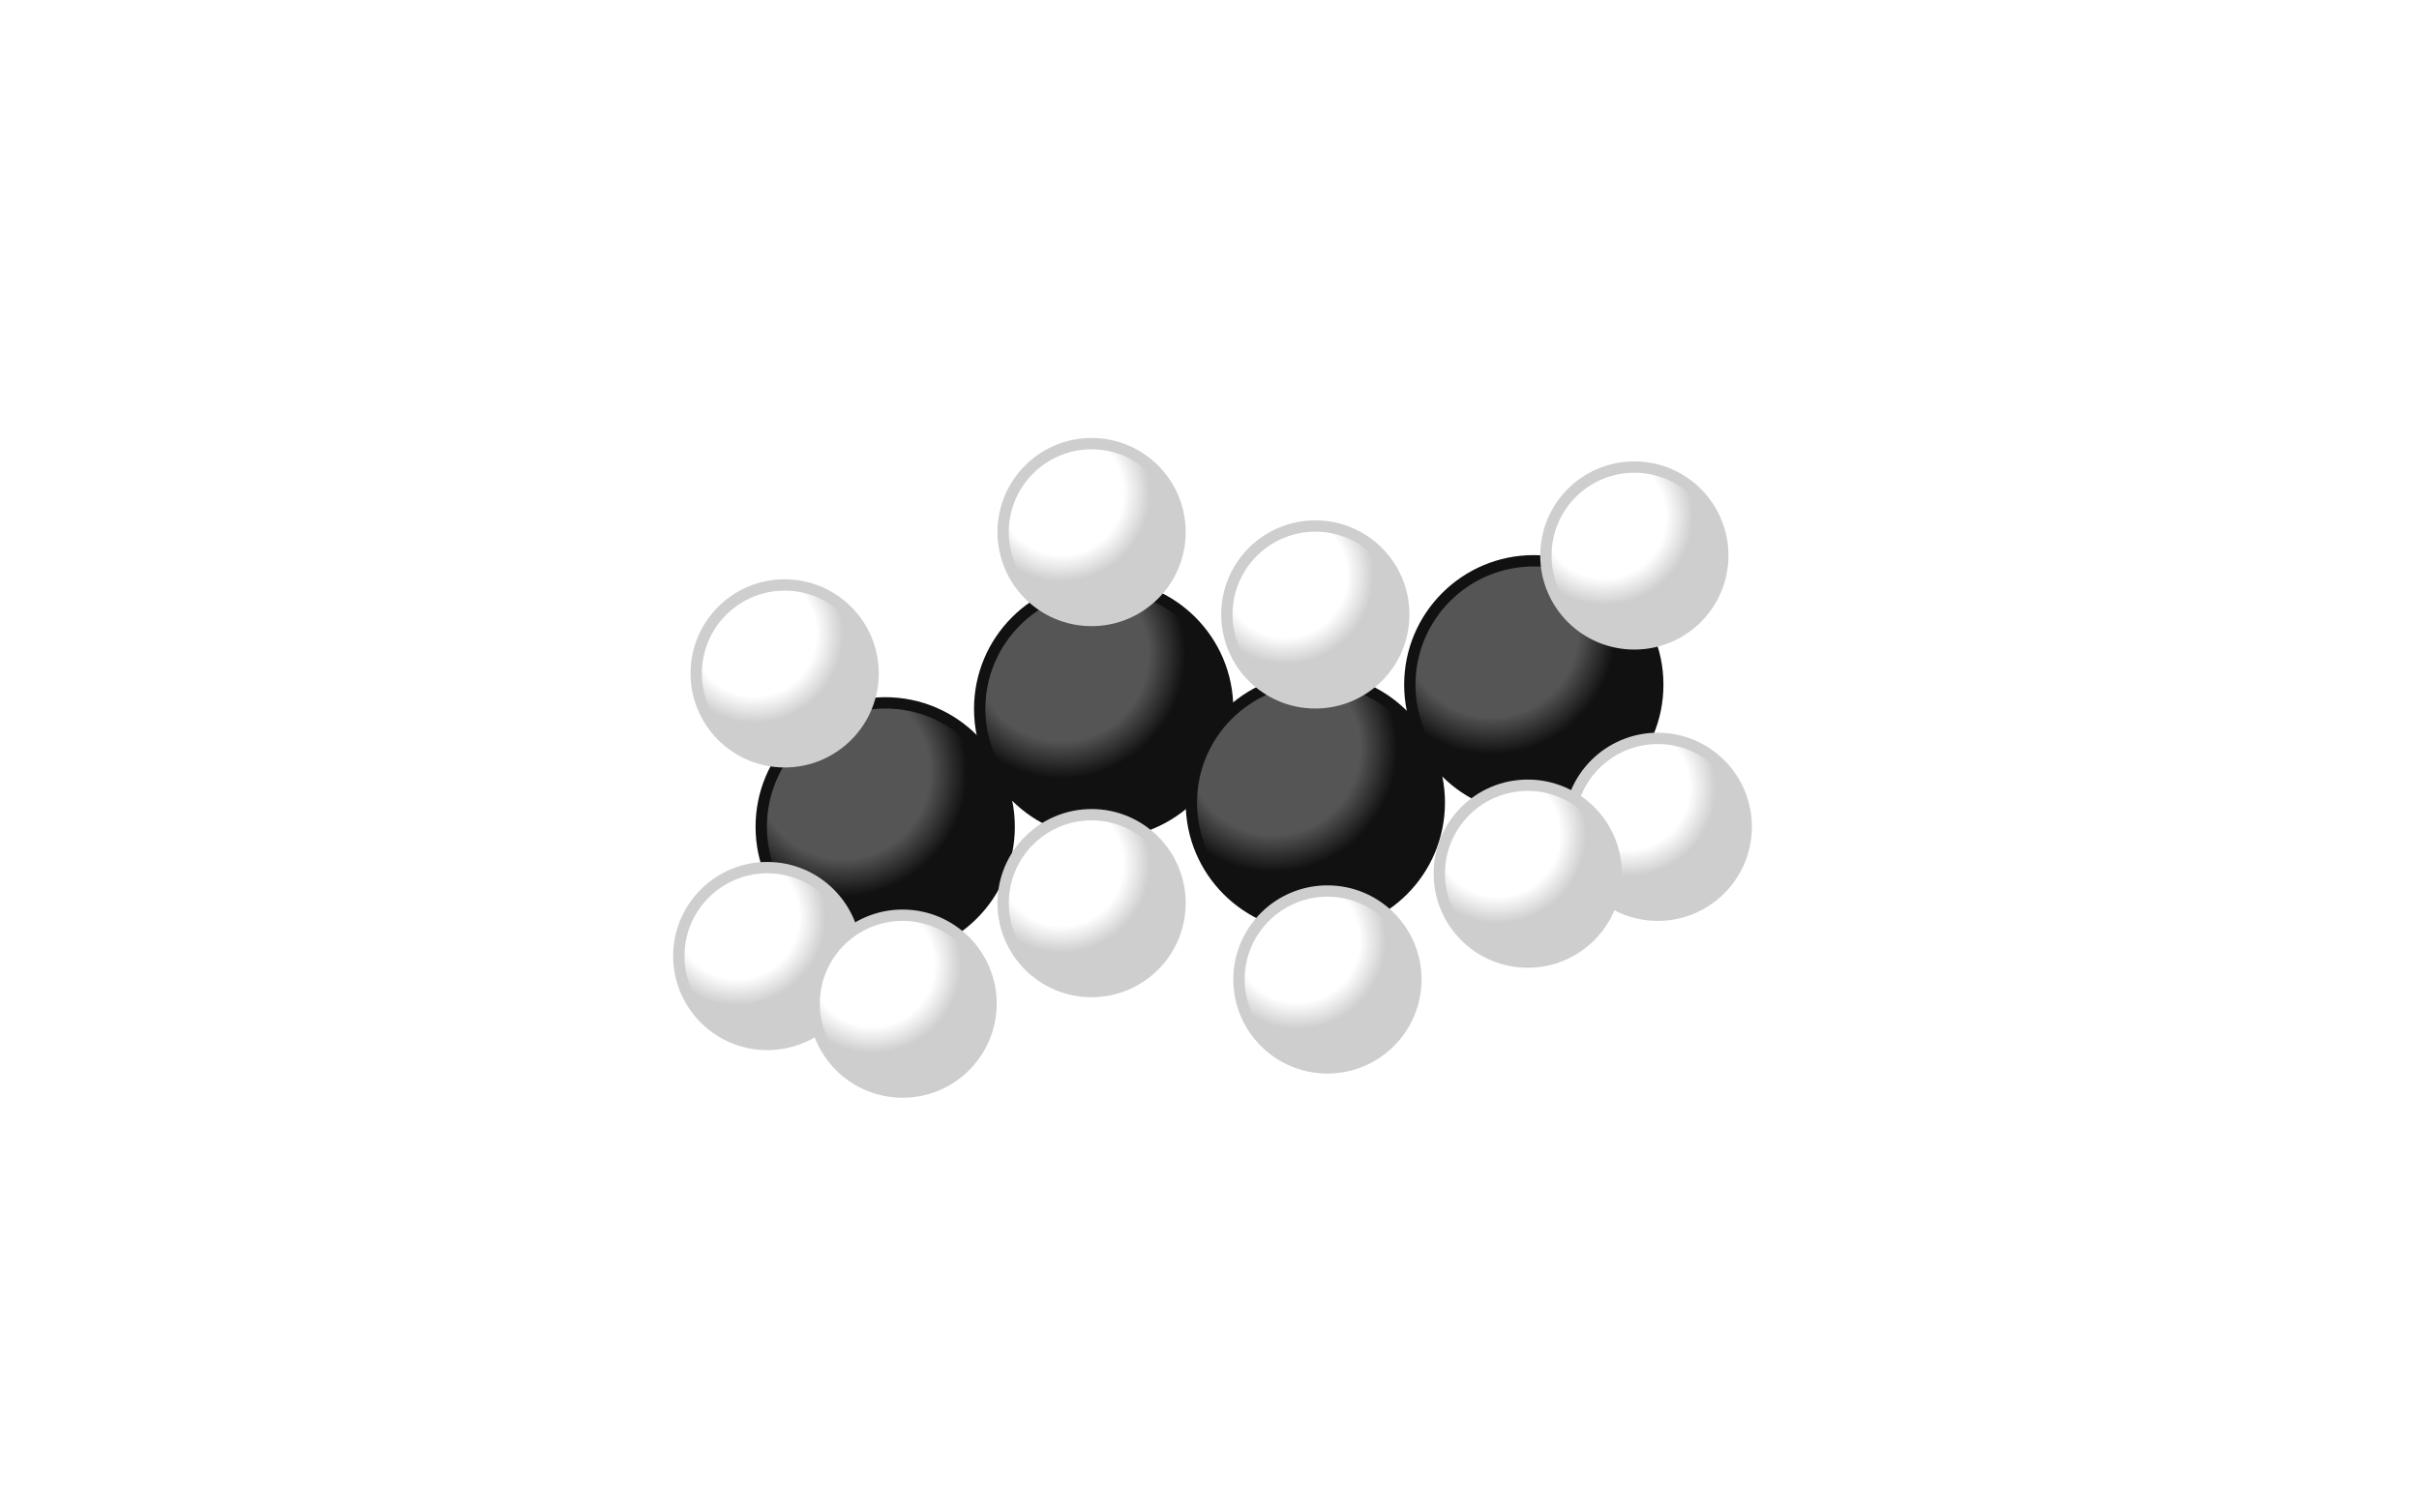
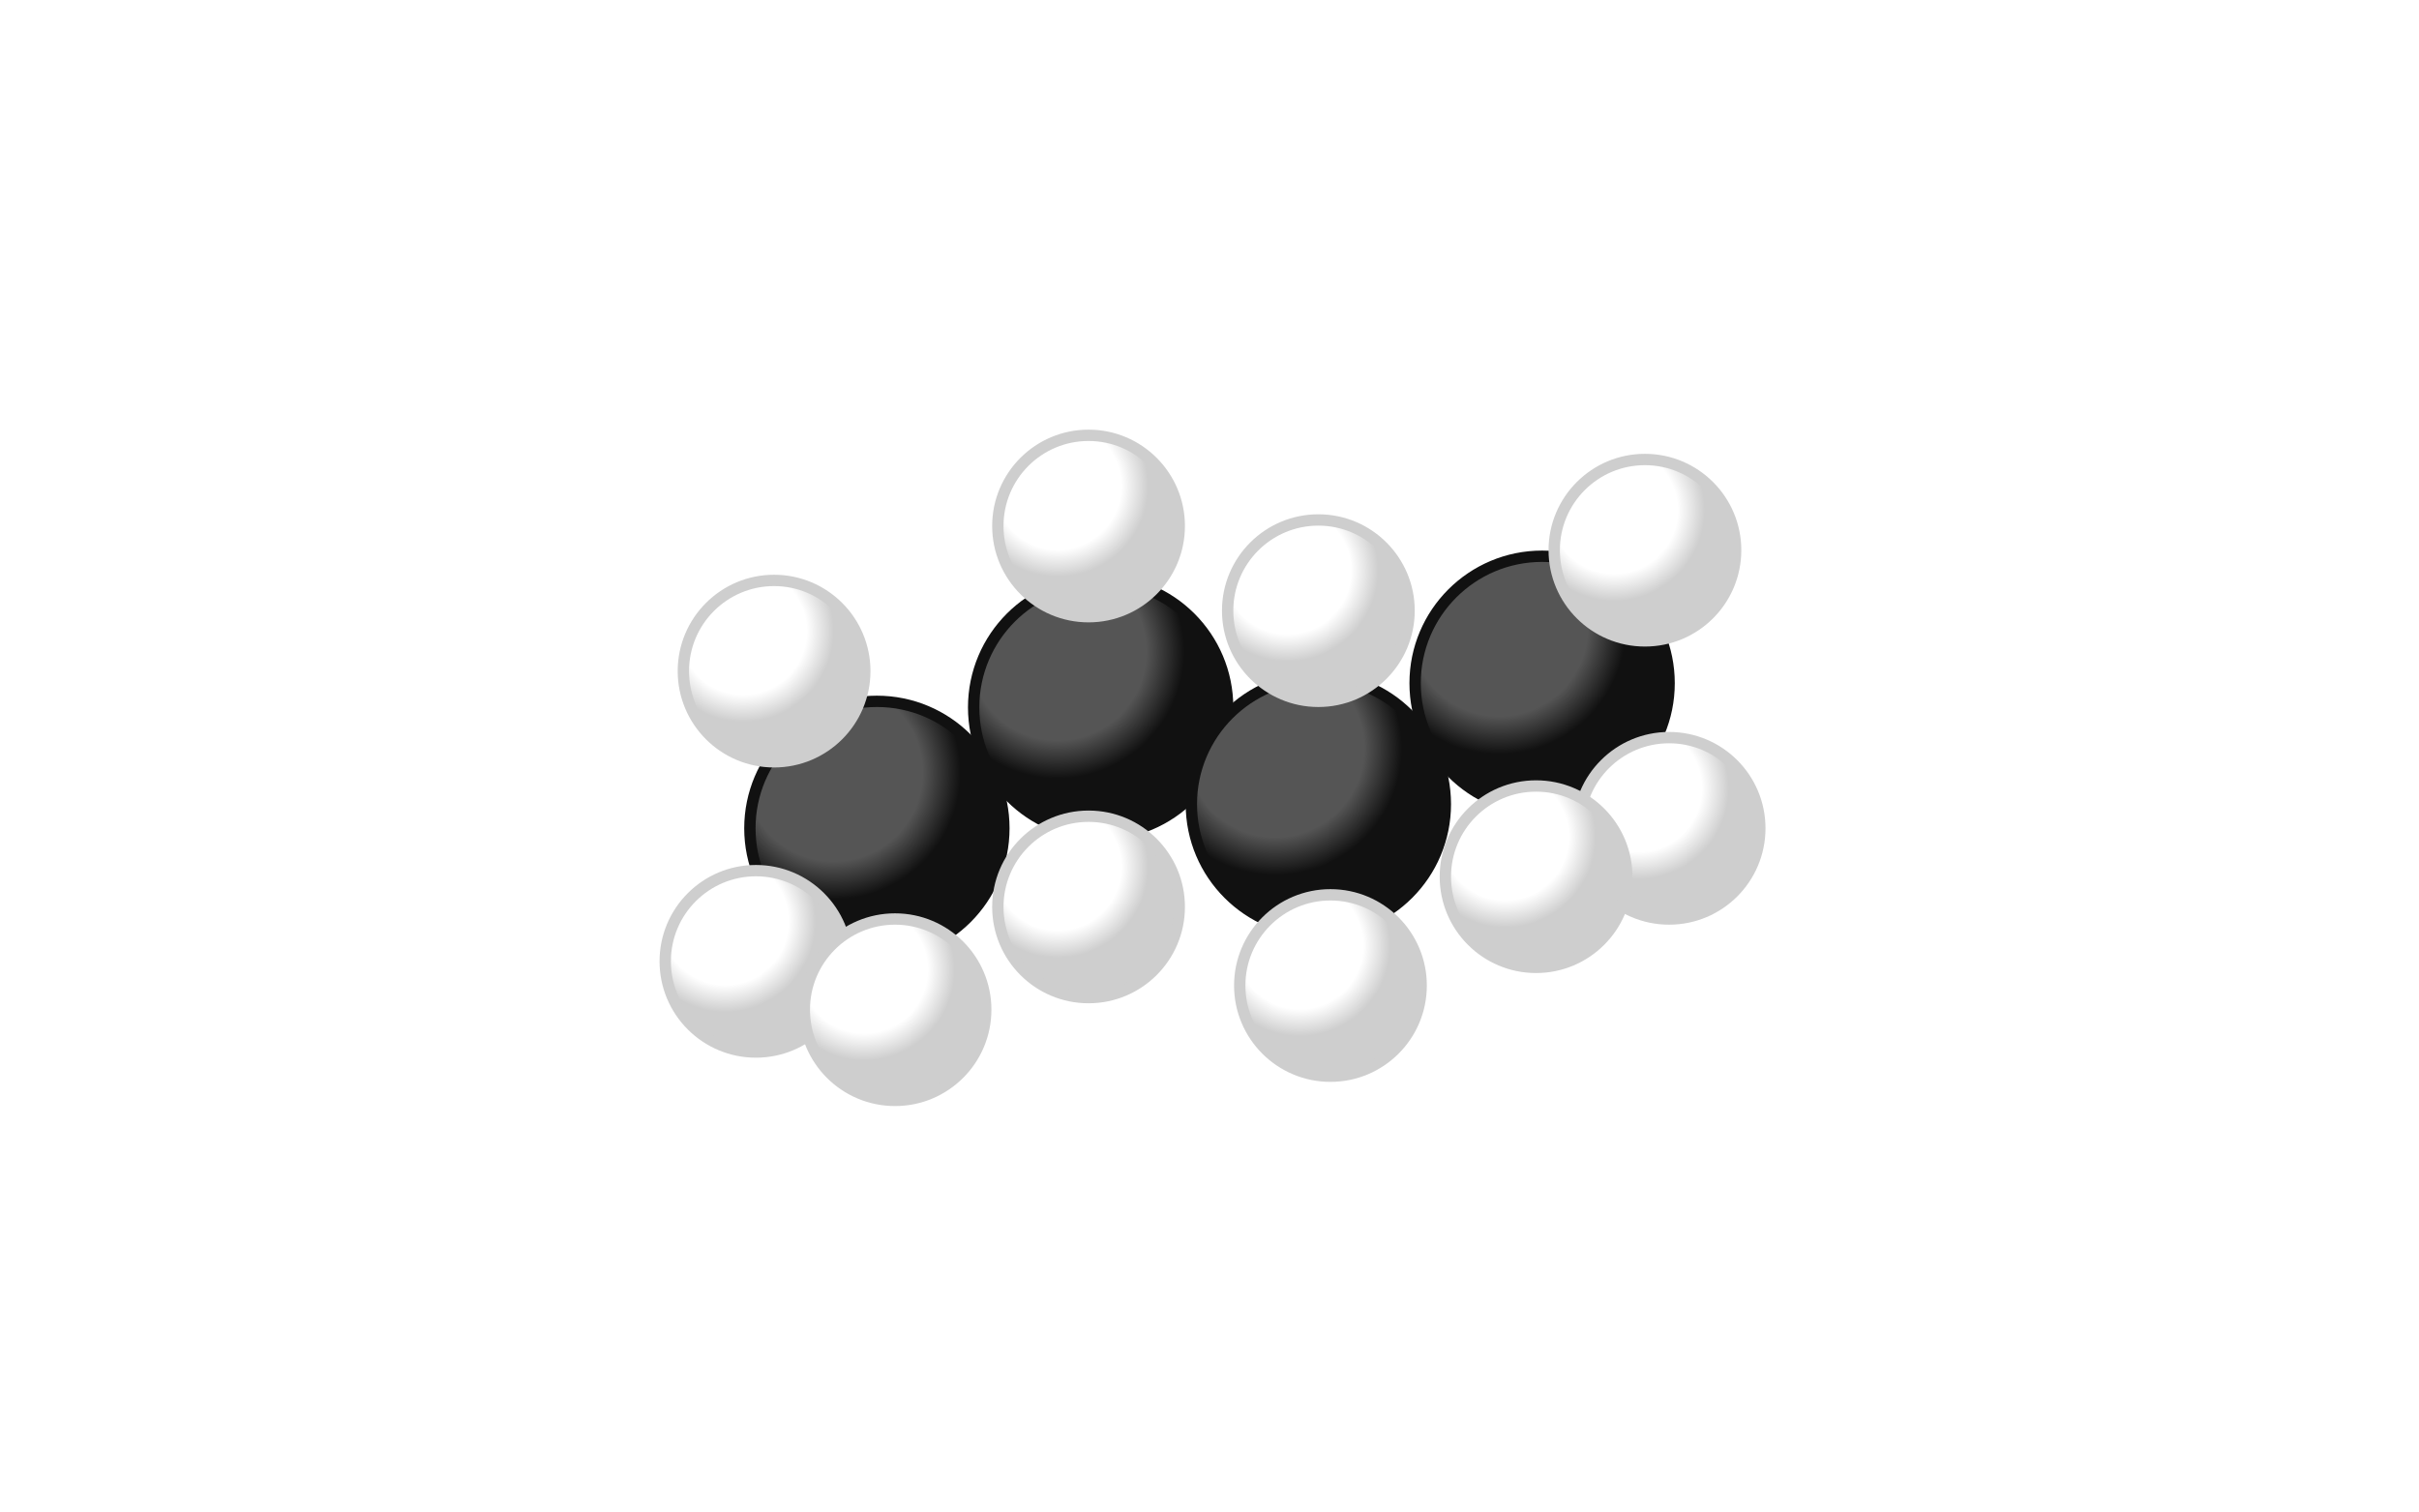
<svg xmlns="http://www.w3.org/2000/svg" width="320" height="200" viewBox="0 0 320 200">
  <defs>
    <radialGradient id="gH" cx="33%" cy="28%">
      <stop offset="0%" stop-color="#ffffff" />
      <stop offset="70%" stop-color="#ffffff" />
      <stop offset="100%" stop-color="#cecece" />
    </radialGradient>
    <radialGradient id="gC" cx="33%" cy="28%">
      <stop offset="0%" stop-color="#555555" />
      <stop offset="70%" stop-color="#555555" />
      <stop offset="100%" stop-color="#111111" />
    </radialGradient>
    <radialGradient id="gO" cx="33%" cy="28%">
      <stop offset="0%" stop-color="#ff655f" />
      <stop offset="70%" stop-color="#ff655f" />
      <stop offset="100%" stop-color="#a91310" />
    </radialGradient>
    <radialGradient id="gN" cx="33%" cy="28%">
      <stop offset="0%" stop-color="#668fea" />
      <stop offset="70%" stop-color="#668fea" />
      <stop offset="100%" stop-color="#173b8f" />
    </radialGradient>
    <radialGradient id="gS" cx="33%" cy="28%">
      <stop offset="0%" stop-color="#ffe25b" />
      <stop offset="70%" stop-color="#ffe25b" />
      <stop offset="100%" stop-color="#c49a00" />
    </radialGradient>
    <radialGradient id="gCl" cx="33%" cy="28%">
      <stop offset="0%" stop-color="#68d86c" />
      <stop offset="70%" stop-color="#68d86c" />
      <stop offset="100%" stop-color="#178a28" />
    </radialGradient>
  </defs>
-   <line x1="117.1" y1="109.4" x2="146.0" y2="93.8" stroke="#b8b8b8" stroke-width="4.7" stroke-linecap="round" />
-   <line x1="146.0" y1="93.8" x2="174.0" y2="106.2" stroke="#b8b8b8" stroke-width="4.7" stroke-linecap="round" />
-   <line x1="174.0" y1="106.2" x2="202.9" y2="90.6" stroke="#b8b8b8" stroke-width="4.7" stroke-linecap="round" />
-   <line x1="117.1" y1="109.4" x2="103.8" y2="89.1" stroke="#b8b8b8" stroke-width="3.5" stroke-linecap="round" />
-   <line x1="117.1" y1="109.4" x2="101.5" y2="126.5" stroke="#b8b8b8" stroke-width="3.5" stroke-linecap="round" />
-   <line x1="117.1" y1="109.4" x2="119.4" y2="132.8" stroke="#b8b8b8" stroke-width="3.5" stroke-linecap="round" />
-   <line x1="146.0" y1="93.8" x2="144.4" y2="70.4" stroke="#b8b8b8" stroke-width="3.5" stroke-linecap="round" />
-   <line x1="146.0" y1="93.8" x2="144.4" y2="119.5" stroke="#b8b8b8" stroke-width="3.5" stroke-linecap="round" />
-   <line x1="174.0" y1="106.2" x2="174.0" y2="81.3" stroke="#b8b8b8" stroke-width="3.5" stroke-linecap="round" />
-   <line x1="174.0" y1="106.2" x2="175.6" y2="129.6" stroke="#b8b8b8" stroke-width="3.5" stroke-linecap="round" />
-   <line x1="202.9" y1="90.6" x2="216.2" y2="73.5" stroke="#b8b8b8" stroke-width="3.5" stroke-linecap="round" />
-   <line x1="202.9" y1="90.6" x2="219.3" y2="109.4" stroke="#b8b8b8" stroke-width="3.5" stroke-linecap="round" />
-   <line x1="202.9" y1="90.6" x2="202.1" y2="115.6" stroke="#b8b8b8" stroke-width="3.5" stroke-linecap="round" />
-   <circle cx="117.1" cy="109.4" r="16.4" fill="url(#gC)" stroke="#111111" stroke-width="1.5" />
-   <circle cx="146.0" cy="93.8" r="16.4" fill="url(#gC)" stroke="#111111" stroke-width="1.5" />
-   <circle cx="174.0" cy="106.2" r="16.4" fill="url(#gC)" stroke="#111111" stroke-width="1.5" />
-   <circle cx="202.9" cy="90.6" r="16.4" fill="url(#gC)" stroke="#111111" stroke-width="1.5" />
-   <circle cx="103.8" cy="89.1" r="11.7" fill="url(#gH)" stroke="#cecece" stroke-width="1.5" />
-   <circle cx="101.5" cy="126.5" r="11.7" fill="url(#gH)" stroke="#cecece" stroke-width="1.5" />
-   <circle cx="119.4" cy="132.8" r="11.7" fill="url(#gH)" stroke="#cecece" stroke-width="1.5" />
-   <circle cx="144.4" cy="70.4" r="11.7" fill="url(#gH)" stroke="#cecece" stroke-width="1.5" />
-   <circle cx="144.4" cy="119.5" r="11.7" fill="url(#gH)" stroke="#cecece" stroke-width="1.5" />
-   <circle cx="174.0" cy="81.3" r="11.7" fill="url(#gH)" stroke="#cecece" stroke-width="1.5" />
-   <circle cx="175.6" cy="129.6" r="11.7" fill="url(#gH)" stroke="#cecece" stroke-width="1.5" />
-   <circle cx="216.2" cy="73.5" r="11.7" fill="url(#gH)" stroke="#cecece" stroke-width="1.5" />
-   <circle cx="219.3" cy="109.4" r="11.7" fill="url(#gH)" stroke="#cecece" stroke-width="1.5" />
-   <circle cx="202.1" cy="115.6" r="11.7" fill="url(#gH)" stroke="#cecece" stroke-width="1.5" />
+   <line x1="116.0" y1="109.6" x2="145.6" y2="93.6" stroke="#b8b8b8" stroke-width="4.8" stroke-linecap="round" />
+   <line x1="145.6" y1="93.6" x2="174.4" y2="106.4" stroke="#b8b8b8" stroke-width="4.8" stroke-linecap="round" />
+   <line x1="174.4" y1="106.4" x2="204.0" y2="90.4" stroke="#b8b8b8" stroke-width="4.8" stroke-linecap="round" />
+   <line x1="116.0" y1="109.6" x2="102.4" y2="88.8" stroke="#b8b8b8" stroke-width="3.6" stroke-linecap="round" />
+   <line x1="116.0" y1="109.6" x2="100.0" y2="127.2" stroke="#b8b8b8" stroke-width="3.6" stroke-linecap="round" />
+   <line x1="116.0" y1="109.6" x2="118.4" y2="133.6" stroke="#b8b8b8" stroke-width="3.6" stroke-linecap="round" />
+   <line x1="145.6" y1="93.6" x2="144.0" y2="69.6" stroke="#b8b8b8" stroke-width="3.6" stroke-linecap="round" />
+   <line x1="145.6" y1="93.6" x2="144.0" y2="120.0" stroke="#b8b8b8" stroke-width="3.6" stroke-linecap="round" />
+   <line x1="174.4" y1="106.4" x2="174.4" y2="80.8" stroke="#b8b8b8" stroke-width="3.6" stroke-linecap="round" />
+   <line x1="174.4" y1="106.4" x2="176.0" y2="130.4" stroke="#b8b8b8" stroke-width="3.6" stroke-linecap="round" />
+   <line x1="204.0" y1="90.4" x2="217.6" y2="72.8" stroke="#b8b8b8" stroke-width="3.6" stroke-linecap="round" />
+   <line x1="204.0" y1="90.4" x2="220.8" y2="109.6" stroke="#b8b8b8" stroke-width="3.6" stroke-linecap="round" />
+   <line x1="204.0" y1="90.4" x2="203.2" y2="116.0" stroke="#b8b8b8" stroke-width="3.6" stroke-linecap="round" />
+   <circle cx="116.0" cy="109.6" r="16.8" fill="url(#gC)" stroke="#111111" stroke-width="1.5" />
+   <circle cx="145.6" cy="93.6" r="16.8" fill="url(#gC)" stroke="#111111" stroke-width="1.5" />
+   <circle cx="174.4" cy="106.4" r="16.8" fill="url(#gC)" stroke="#111111" stroke-width="1.5" />
+   <circle cx="204.0" cy="90.4" r="16.8" fill="url(#gC)" stroke="#111111" stroke-width="1.5" />
+   <circle cx="102.4" cy="88.8" r="12.0" fill="url(#gH)" stroke="#cecece" stroke-width="1.5" />
+   <circle cx="100.0" cy="127.2" r="12.0" fill="url(#gH)" stroke="#cecece" stroke-width="1.5" />
+   <circle cx="118.4" cy="133.6" r="12.0" fill="url(#gH)" stroke="#cecece" stroke-width="1.5" />
+   <circle cx="144.0" cy="69.6" r="12.0" fill="url(#gH)" stroke="#cecece" stroke-width="1.5" />
+   <circle cx="144.0" cy="120.0" r="12.0" fill="url(#gH)" stroke="#cecece" stroke-width="1.5" />
+   <circle cx="174.4" cy="80.8" r="12.0" fill="url(#gH)" stroke="#cecece" stroke-width="1.5" />
+   <circle cx="176.0" cy="130.4" r="12.0" fill="url(#gH)" stroke="#cecece" stroke-width="1.5" />
+   <circle cx="217.6" cy="72.8" r="12.0" fill="url(#gH)" stroke="#cecece" stroke-width="1.5" />
+   <circle cx="220.8" cy="109.6" r="12.0" fill="url(#gH)" stroke="#cecece" stroke-width="1.5" />
+   <circle cx="203.2" cy="116.0" r="12.0" fill="url(#gH)" stroke="#cecece" stroke-width="1.5" />
</svg>
